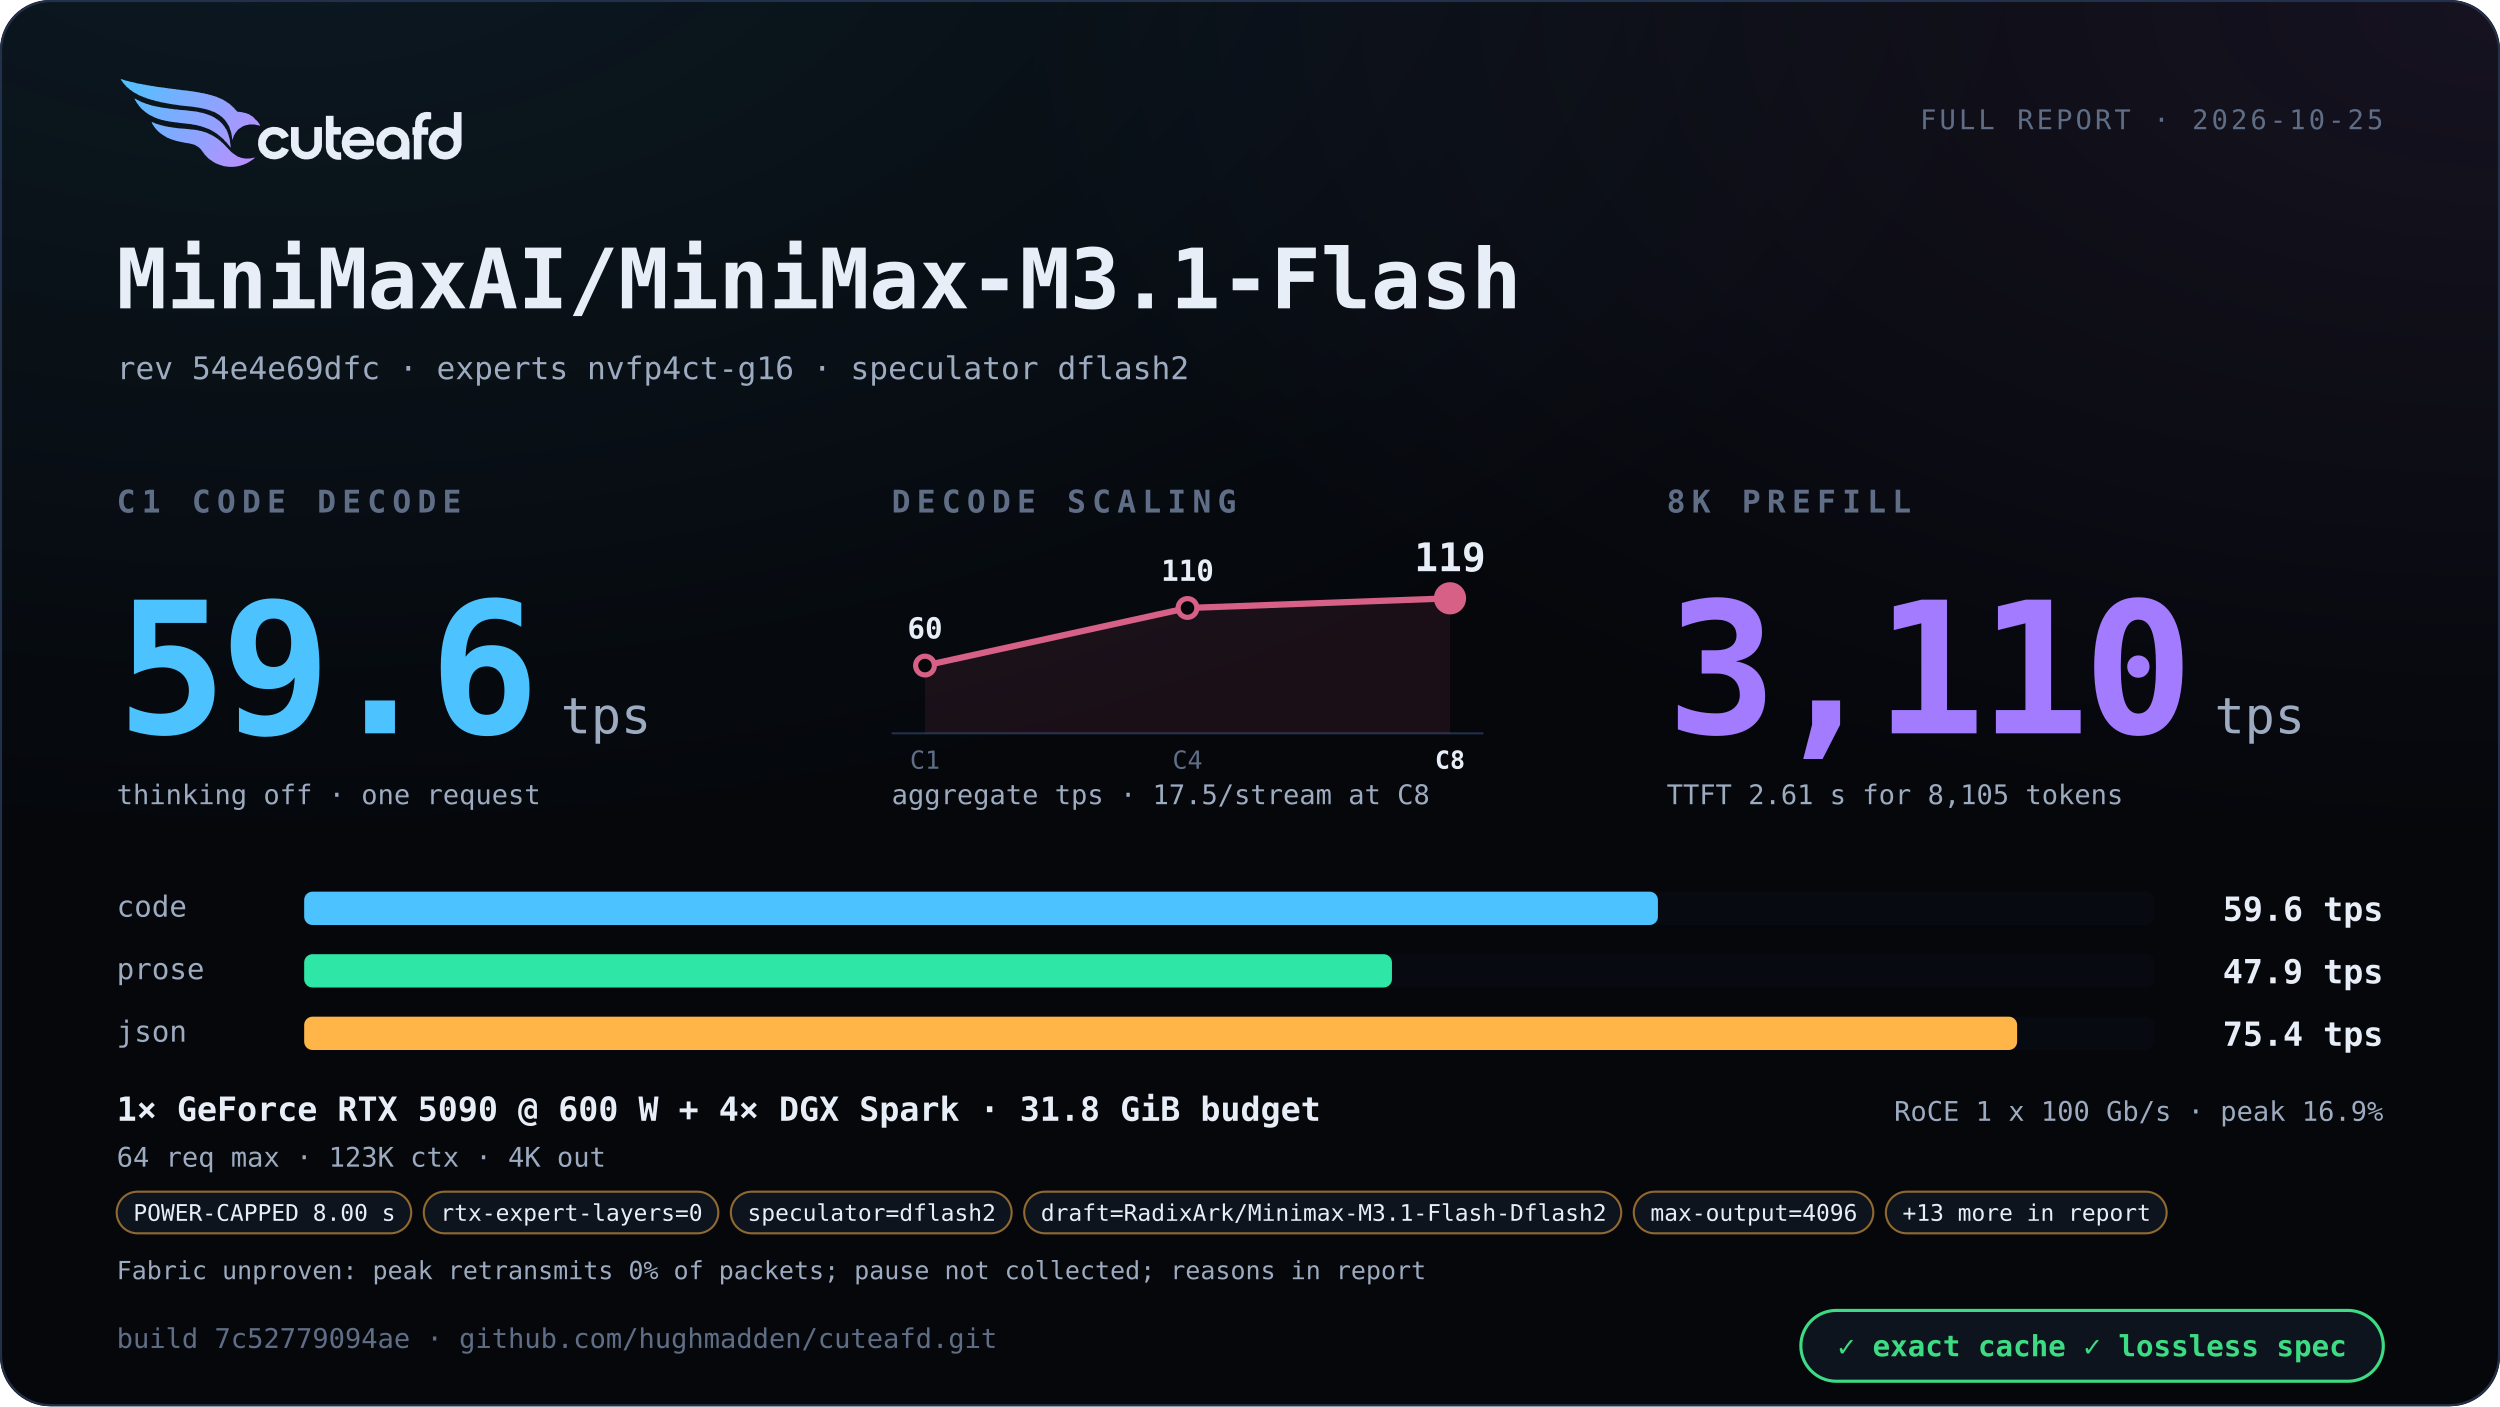
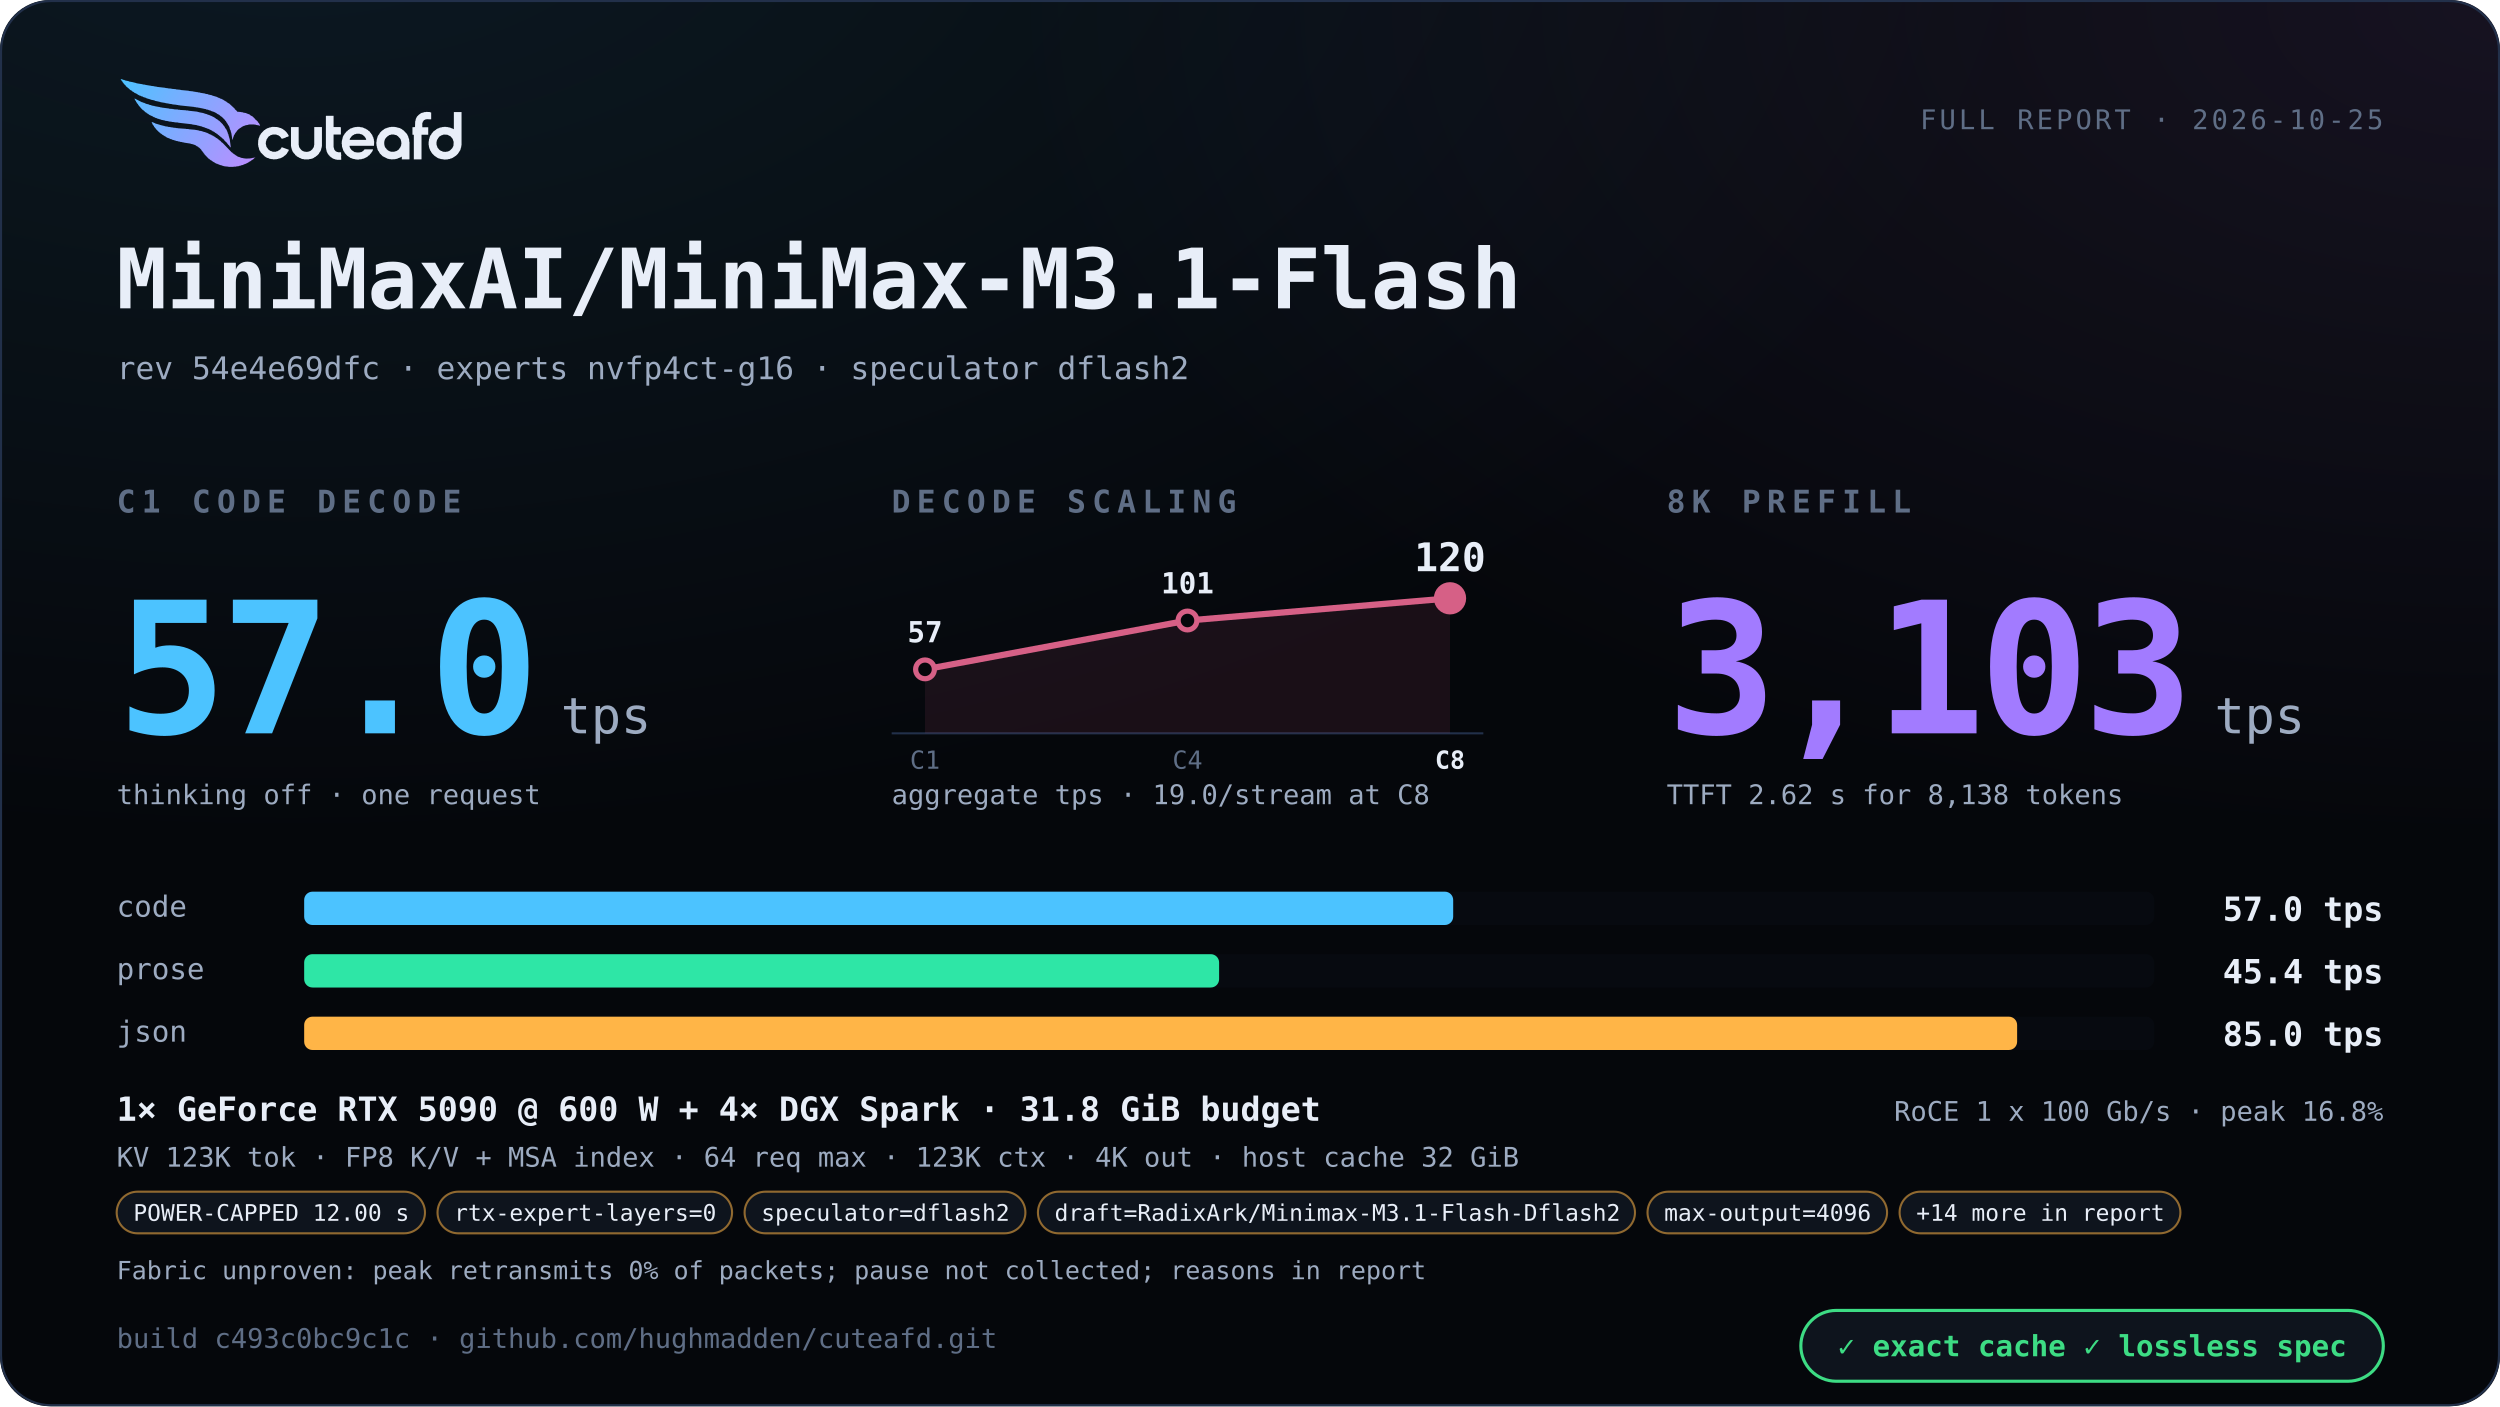
<svg xmlns="http://www.w3.org/2000/svg" width="1200" height="675" viewBox="0 0 1200 675">
  <defs>
    <linearGradient id="accent" x1="0" y1="0" x2="1" y2="0">
      <stop offset="0" stop-color="#4cc3ff" />
      <stop offset="1" stop-color="#c08bff" />
    </linearGradient>
    <pattern id="hazard" width="16" height="16" patternUnits="userSpaceOnUse" patternTransform="rotate(45)">
      <rect width="16" height="16" fill="#120405" />
      <rect width="8" height="16" fill="#ffb547" />
    </pattern>
    <radialGradient id="glow-a" cx="0.12" cy="-0.1" r="0.7">
      <stop offset="0" stop-color="#4cc3ff" stop-opacity="0.10" />
      <stop offset="1" stop-color="#4cc3ff" stop-opacity="0" />
    </radialGradient>
    <radialGradient id="glow-b" cx="1" cy="0" r="0.6">
      <stop offset="0" stop-color="#c08bff" stop-opacity="0.09" />
      <stop offset="1" stop-color="#c08bff" stop-opacity="0" />
    </radialGradient>
  </defs>
  <rect x="0" y="0" width="1200" height="675" rx="24" fill="#05070b" />
  <rect x="0" y="0" width="1200" height="675" rx="24" fill="url(#glow-a)" />
  <rect x="0" y="0" width="1200" height="675" rx="24" fill="url(#glow-b)" />
  <rect x="0.5" y="0.5" width="1199" height="674" rx="24" fill="none" stroke="#22304a" />
  <svg x="56" y="36" width="167.53" height="46" viewBox="81 149 1770 486" preserveAspectRatio="xMinYMid meet">
    <defs>
      <linearGradient id="cuteafd-swift" x1="101" y1="169" x2="808" y2="615" gradientUnits="userSpaceOnUse">
        <stop offset="0" stop-color="#4cc3ff" />
        <stop offset="1" stop-color="#c08bff" />
      </linearGradient>
    </defs>
    <path fill="url(#cuteafd-swift)" fill-rule="evenodd" d="M101 169L115 173 115 174 119 174 125 177 141 180 144 182 166 186 166 187 170 187 170 188 174 188 174 189 178 189 182 191 213 196 213 197 225 198 225 199 230 199 230 200 236 200 236 201 242 201 242 202 248 202 248 203 254 203 254 204 272 206 272 207 278 207 278 208 284 208 284 209 328 214 328 215 334 215 334 216 342 216 342 217 359 218 359 219 382 221 382 222 405 224 405 225 447 229 447 230 468 232 468 233 474 233 474 234 480 234 480 235 486 235 486 236 493 236 493 237 504 238 504 239 529 243 533 245 543 246 546 248 565 252 565 253 589 260 591 262 594 262 598 265 601 265 607 269 610 269 624 276 625 278 631 280 632 282 636 283 641 288 643 288 644 290 652 294 680 320 680 322 690 331 692 335 714 337 714 338 720 338 724 340 737 342 737 343 740 343 742 345 745 345 747 347 750 347 756 350 760 354 770 359 784 373 784 375 788 377 798 387 798 389 803 394 808 404 808 407 804 405 787 402 787 401 780 401 780 400 753 400 753 401 747 401 747 402 734 404 734 405 731 405 729 407 726 407 714 413 713 415 705 419 703 422 701 422 691 432 691 434 687 437 687 439 684 441 684 443 682 444 680 450 678 451 675 457 675 460 673 462 670 475 668 478 662 441 661 441 659 431 655 423 653 414 648 404 646 403 644 397 642 396 641 392 639 391 635 383 631 380 631 378 613 360 611 360 601 351 589 345 588 343 574 336 561 332 559 330 556 330 556 329 553 329 553 328 550 328 544 325 536 324 533 322 521 320 521 319 516 319 516 318 511 318 511 317 506 317 506 316 501 316 501 315 495 315 495 314 482 313 482 312 475 312 475 311 399 303 399 302 392 302 392 301 385 301 385 300 363 298 363 297 347 295 347 294 340 294 340 293 329 292 329 291 304 287 300 285 295 285 295 284 275 280 273 278 253 274 253 273 232 267 230 265 216 261 212 258 206 257 202 254 199 254 187 248 186 246 169 238 168 236 160 232 158 229 150 225 141 216 139 216 133 209 131 209 128 206 128 204 120 197 120 195 115 191 115 189 112 187 110 182 107 180 107 178 105 177ZM172 268L209 287 212 287 214 289 220 290 230 295 243 298 249 301 253 301 256 303 260 303 263 305 273 306 273 307 301 312 301 313 308 313 308 314 347 319 347 320 365 321 365 322 372 322 372 323 392 324 392 325 401 325 401 326 433 328 433 329 444 329 444 330 490 335 494 337 499 337 499 338 521 342 524 344 528 344 528 345 540 348 542 350 551 352 555 355 558 355 578 365 579 367 581 367 582 369 584 369 585 371 593 375 595 378 597 378 599 381 601 381 620 400 620 402 624 405 624 407 627 409 632 419 636 423 642 435 642 438 644 440 645 446 647 448 650 461 651 461 651 465 652 465 652 469 654 472 660 517 652 509 652 507 645 501 645 499 641 496 641 494 627 481 627 479 619 471 617 471 611 464 609 464 605 459 603 459 599 454 597 454 590 447 588 447 587 445 585 445 584 443 582 443 575 437 567 434 566 432 546 422 538 420 536 418 530 417 528 415 525 415 525 414 522 414 522 413 519 413 519 412 516 412 510 409 506 409 506 408 502 408 502 407 498 407 498 406 494 406 494 405 490 405 486 403 464 400 464 399 393 391 393 390 374 389 374 388 360 387 360 386 347 385 347 384 342 384 342 383 326 381 326 380 306 376 303 374 299 374 299 373 287 370 285 368 282 368 282 367 279 367 272 363 267 362 266 360 246 351 245 349 243 349 242 347 234 343 232 340 227 338 217 328 215 328 201 314 201 312 194 306 194 304 191 302 189 297 183 291 182 287 180 286 178 280 176 279 172 271ZM258 387L268 390 270 392 273 392 277 395 295 400 295 401 299 401 302 403 306 403 306 404 310 404 310 405 314 405 314 406 318 406 318 407 322 407 326 409 341 411 341 412 354 413 354 414 366 415 366 416 374 416 374 417 382 417 382 418 390 418 390 419 433 422 433 423 446 423 446 424 481 427 481 428 487 428 487 429 493 429 493 430 497 430 501 432 511 433 514 435 518 435 521 437 531 439 533 441 539 442 554 450 561 452 562 454 572 458 573 460 580 463 581 465 583 465 584 467 592 471 594 474 596 474 599 478 601 478 604 482 606 482 615 492 617 492 665 542 667 542 671 547 673 547 675 550 677 550 678 552 680 552 687 558 691 559 692 561 698 564 704 565 706 567 712 568 712 569 725 571 725 572 734 572 734 573 761 572 761 571 767 571 767 570 780 568 783 566 784 568 782 568 773 577 771 577 769 580 767 580 760 586 756 587 755 589 751 590 750 592 734 600 731 600 727 603 724 603 722 605 712 607 712 608 702 610 702 611 686 613 686 614 674 614 674 615 648 615 648 614 627 612 627 611 623 611 623 610 619 610 616 608 603 605 601 603 598 603 596 601 593 601 591 599 588 599 578 594 577 592 571 590 570 588 568 588 567 586 565 586 564 584 556 580 554 577 552 577 550 574 548 574 526 551 526 549 522 546 522 544 517 539 517 537 513 534 510 528 499 517 497 517 494 513 485 509 484 507 476 503 473 503 471 501 467 501 467 500 456 498 456 497 423 492 423 491 418 491 418 490 412 490 412 489 402 488 402 487 393 486 393 485 381 483 378 481 374 481 374 480 362 477 360 475 354 474 345 469 342 469 332 464 331 462 325 460 324 458 320 457 319 455 311 451 309 448 304 446 300 441 298 441 279 422 279 420 274 416 274 414 271 412 270 408 264 401Z" />
    <path fill="#e8eef8" fill-rule="evenodd" d="M1650 336L1670 337 1670 338 1676 339 1676 373 1675 374 1652 373 1652 374 1648 374 1640 378 1637 381 1637 383 1634 385 1632 392 1631 392 1631 413 1632 414 1661 414 1661 452 1627 452 1627 576 1626 577 1588 577 1588 454 1587 452 1581 452 1581 414 1594 413 1595 383 1596 383 1598 372 1604 360 1616 348 1618 348 1622 344 1628 341 1634 340 1634 339 1638 339 1642 337 1650 337ZM1791 337L1830 337 1830 506 1829 506 1828 517 1827 517 1824 529 1822 533 1820 534 1819 538 1817 539 1817 541 1815 542 1815 544 1813 545 1813 547 1801 559 1799 559 1798 561 1796 561 1794 564 1790 565 1789 567 1779 572 1776 572 1770 575 1761 576 1761 577 1740 578 1740 577 1723 575 1723 574 1714 572 1704 567 1703 565 1698 563 1696 560 1694 560 1680 546 1680 544 1677 542 1674 535 1672 534 1670 527 1668 525 1666 516 1665 516 1664 505 1663 505 1663 486 1664 486 1665 474 1666 474 1669 462 1673 454 1675 453 1679 445 1683 442 1683 440 1690 433 1692 433 1695 429 1697 429 1704 423 1712 419 1715 419 1719 416 1731 414 1731 413 1739 413 1739 412 1753 412 1753 413 1761 413 1761 414 1770 415 1770 416 1776 417 1778 419 1781 419 1791 424ZM1143 356L1181 356 1181 413 1217 413 1217 416 1218 416 1218 450 1217 451 1181 451 1181 515 1182 515 1182 520 1183 520 1185 528 1192 536 1194 536 1197 539 1204 540 1204 541 1219 541 1219 553 1220 553 1220 561 1219 561 1220 578 1219 579 1197 579 1197 578 1188 577 1186 575 1183 575 1173 570 1172 568 1167 566 1164 562 1162 562 1161 559 1156 555 1156 553 1153 551 1146 537 1144 526 1143 526 1143 519 1142 519 1142 357ZM870 412L897 413 897 414 901 414 901 415 905 415 907 417 913 418 925 424 930 429 932 429 944 441 944 443 947 445 947 447 949 448 954 458 954 460 951 460 947 463 941 464 937 467 934 467 934 468 918 473 917 470 914 468 914 466 906 458 904 458 903 456 899 454 896 454 890 451 871 451 871 452 862 454 856 459 854 459 849 464 849 466 846 468 844 473 842 474 839 485 838 485 838 492 837 492 837 498 838 498 838 504 839 504 840 511 843 517 845 518 845 520 848 522 848 524 854 530 856 530 857 532 863 535 866 535 872 538 889 538 889 537 898 535 901 532 905 531 907 528 909 528 913 524 913 522 915 521 918 515 954 528 953 533 951 537 949 538 948 542 946 543 944 548 934 558 932 558 926 564 912 571 899 574 899 575 894 575 894 576 874 577 874 576 861 575 861 574 857 574 849 570 846 570 836 565 835 563 833 563 811 541 810 537 808 536 804 528 801 515 800 515 800 511 799 511 799 504 798 504 799 478 800 478 801 470 805 462 805 459 807 455 809 454 810 450 812 449 812 447 829 429 834 427 836 424 848 418 851 418 853 416 864 414 864 413 870 413ZM1298 412L1314 412 1314 413 1329 415 1339 420 1342 420 1345 423 1352 426 1353 428 1355 428 1359 433 1361 433 1366 438 1366 440 1371 444 1371 446 1377 453 1379 460 1382 464 1384 473 1385 473 1386 485 1387 485 1386 508 1262 508 1262 512 1263 512 1263 515 1267 523 1270 525 1270 527 1275 532 1277 532 1278 534 1280 534 1281 536 1283 536 1284 538 1288 540 1297 541 1297 542 1313 542 1313 541 1321 540 1327 537 1328 535 1330 535 1337 528 1337 526 1381 526 1380 531 1376 539 1372 543 1372 545 1365 551 1365 553 1361 557 1359 557 1352 564 1334 573 1324 575 1324 576 1310 577 1310 578 1297 578 1297 577 1290 577 1290 576 1278 574 1278 573 1275 573 1273 571 1270 571 1264 568 1263 566 1259 565 1254 560 1252 560 1238 545 1238 543 1236 542 1235 538 1233 537 1229 529 1229 526 1227 524 1227 520 1224 514 1223 499 1222 499 1223 482 1224 482 1224 477 1225 477 1228 463 1233 453 1235 452 1236 448 1243 441 1243 439 1247 435 1249 435 1255 428 1257 428 1258 426 1260 426 1261 424 1263 424 1264 422 1270 419 1273 419 1281 415 1285 415 1289 413 1298 413ZM1472 412L1491 412 1491 413 1498 413 1498 414 1503 414 1503 415 1516 418 1528 424 1533 429 1535 429 1553 448 1560 462 1560 465 1561 465 1561 468 1564 474 1565 488 1566 488 1566 576 1565 577 1527 577 1527 564 1526 563 1518 568 1515 568 1514 570 1511 570 1503 574 1495 575 1495 576 1472 577 1472 576 1464 576 1464 575 1456 574 1430 561 1415 546 1410 536 1408 535 1404 527 1402 518 1401 518 1400 509 1399 509 1399 501 1398 501 1398 488 1399 488 1400 475 1401 475 1401 471 1402 471 1404 462 1408 454 1410 453 1410 451 1412 450 1416 442 1428 430 1430 430 1432 427 1434 427 1438 423 1446 419 1449 419 1451 417 1457 416 1457 415 1461 415 1465 413 1472 413ZM965 413L1004 413 1004 504 1005 504 1005 510 1006 510 1006 513 1009 519 1019 531 1021 531 1022 533 1028 536 1031 536 1034 538 1041 538 1041 539 1053 538 1053 537 1056 537 1056 536 1059 536 1065 533 1075 524 1076 520 1078 519 1081 513 1082 505 1083 505 1083 413 1122 413 1122 511 1121 511 1121 517 1120 517 1117 530 1112 540 1110 541 1106 549 1096 559 1094 559 1091 563 1084 566 1083 568 1073 573 1070 573 1070 574 1056 576 1056 577 1031 577 1031 576 1021 575 1011 570 1008 570 1007 568 995 562 991 557 989 557 986 554 986 552 977 543 977 541 975 540 971 532 971 529 969 527 967 517 966 517 966 511 965 511ZM1263 478L1346 478 1346 474 1342 466 1340 465 1340 463 1329 453 1323 450 1314 448 1314 447 1296 447 1296 448 1286 450 1283 453 1279 454 1277 457 1275 457 1272 460 1272 462 1269 464 1269 466 1266 468 1263 474ZM1524 499L1525 499 1524 485 1523 485 1523 481 1522 481 1522 478 1519 472 1506 458 1504 458 1503 456 1499 454 1489 452 1489 451 1472 451 1472 452 1463 454 1457 459 1455 459 1452 463 1449 464 1449 466 1444 471 1440 479 1439 486 1438 486 1438 502 1439 502 1439 507 1440 507 1440 510 1444 518 1450 524 1450 526 1454 528 1456 531 1468 537 1472 537 1472 538 1489 538 1489 537 1493 537 1493 536 1496 536 1496 535 1499 535 1505 532 1507 529 1509 529 1513 525 1513 523 1517 520 1517 518 1521 514 1521 511 1524 505ZM1703 503L1704 503 1704 507 1705 507 1708 517 1719 530 1721 530 1725 534 1728 534 1736 538 1752 539 1752 538 1761 537 1771 532 1783 520 1789 508 1790 487 1789 487 1789 483 1788 483 1785 473 1774 460 1758 452 1739 451 1739 452 1735 452 1735 453 1725 456 1724 458 1719 460 1714 465 1714 467 1711 469 1711 471 1707 475 1707 478 1705 480 1704 487 1703 487Z" />
  </svg>
  <text x="1144" y="62" font-family="ui-monospace, 'SF Mono', 'JetBrains Mono', 'Cascadia Mono', Menlo, Consolas, 'DejaVu Sans Mono', monospace" font-size="13" fill="#5f6e86" text-anchor="end" letter-spacing="1.5">FULL REPORT · 2026-10-25</text>
  <text x="56" y="148" font-family="ui-monospace, 'SF Mono', 'JetBrains Mono', 'Cascadia Mono', Menlo, Consolas, 'DejaVu Sans Mono', monospace" font-size="40" fill="#e8eef8" font-weight="700">MiniMaxAI/MiniMax-M3.1-Flash</text>
  <text x="56" y="182" font-family="ui-monospace, 'SF Mono', 'JetBrains Mono', 'Cascadia Mono', Menlo, Consolas, 'DejaVu Sans Mono', monospace" font-size="15" fill="#9dabc1">rev 54e4e69dfc · experts nvfp4ct-g16 · speculator dflash2</text>
  <text x="56" y="246" font-family="ui-monospace, 'SF Mono', 'JetBrains Mono', 'Cascadia Mono', Menlo, Consolas, 'DejaVu Sans Mono', monospace" font-size="15" fill="#5f6e86" font-weight="600" letter-spacing="3">C1 CODE DECODE</text>
-   <text x="56" y="352" font-family="ui-monospace, 'SF Mono', 'JetBrains Mono', 'Cascadia Mono', Menlo, Consolas, 'DejaVu Sans Mono', monospace" font-size="88" fill="#4cc3ff" font-weight="700" letter-spacing="-3">59.6</text>
+   <text x="56" y="352" font-family="ui-monospace, 'SF Mono', 'JetBrains Mono', 'Cascadia Mono', Menlo, Consolas, 'DejaVu Sans Mono', monospace" font-size="88" fill="#4cc3ff" font-weight="700" letter-spacing="-3">57.0</text>
  <text x="269.2" y="352" font-family="ui-monospace, 'SF Mono', 'JetBrains Mono', 'Cascadia Mono', Menlo, Consolas, 'DejaVu Sans Mono', monospace" font-size="24" fill="#9dabc1">tps</text>
  <text x="56" y="386" font-family="ui-monospace, 'SF Mono', 'JetBrains Mono', 'Cascadia Mono', Menlo, Consolas, 'DejaVu Sans Mono', monospace" font-size="13" fill="#9dabc1">thinking off · one request</text>
  <text x="428" y="246" font-family="ui-monospace, 'SF Mono', 'JetBrains Mono', 'Cascadia Mono', Menlo, Consolas, 'DejaVu Sans Mono', monospace" font-size="15" fill="#5f6e86" font-weight="600" letter-spacing="3">DECODE SCALING</text>
  <line x1="428" y1="352" x2="712" y2="352" stroke="#22304a" stroke-width="1" />
  <text x="444" y="369" font-family="ui-monospace, 'SF Mono', 'JetBrains Mono', 'Cascadia Mono', Menlo, Consolas, 'DejaVu Sans Mono', monospace" font-size="12" fill="#5f6e86" text-anchor="middle">C1</text>
  <text x="570" y="369" font-family="ui-monospace, 'SF Mono', 'JetBrains Mono', 'Cascadia Mono', Menlo, Consolas, 'DejaVu Sans Mono', monospace" font-size="12" fill="#5f6e86" text-anchor="middle">C4</text>
  <text x="696" y="369" font-family="ui-monospace, 'SF Mono', 'JetBrains Mono', 'Cascadia Mono', Menlo, Consolas, 'DejaVu Sans Mono', monospace" font-size="12" fill="#e8eef8" font-weight="700" text-anchor="middle">C8</text>
-   <path d="M444,319.468 L570,291.826 L696,287.185 L696,352 L444,352 Z" fill="#d66086" fill-opacity="0.10" />
-   <path d="M444,319.468 L570,291.826 L696,287.185" fill="none" stroke="#d66086" stroke-width="3" stroke-linejoin="round" stroke-linecap="round" />
-   <g aria-label="C1: 59.6 aggregate tps, 59.6 median tps per request">
-     <circle cx="444" cy="319.468" r="4.5" fill="#05070b" stroke="#d66086" stroke-width="2.5" />
-     <text x="444" y="306.47" font-family="ui-monospace, 'SF Mono', 'JetBrains Mono', 'Cascadia Mono', Menlo, Consolas, 'DejaVu Sans Mono', monospace" font-size="14" fill="#e8eef8" font-weight="700" text-anchor="middle">60</text>
+   <path d="M444,321.3 L570,297.841 L696,287.185 L696,352 L444,352 Z" fill="#d66086" fill-opacity="0.10" />
+   <path d="M444,321.3 L570,297.841 L696,287.185" fill="none" stroke="#d66086" stroke-width="3" stroke-linejoin="round" stroke-linecap="round" />
+   <g aria-label="C1: 57.0 aggregate tps, 57.0 median tps per request">
+     <circle cx="444" cy="321.3" r="4.5" fill="#05070b" stroke="#d66086" stroke-width="2.5" />
+     <text x="444" y="308.3" font-family="ui-monospace, 'SF Mono', 'JetBrains Mono', 'Cascadia Mono', Menlo, Consolas, 'DejaVu Sans Mono', monospace" font-size="14" fill="#e8eef8" font-weight="700" text-anchor="middle">57</text>
  </g>
-   <g aria-label="C4: 110 aggregate tps, 30.6 median tps per request">
-     <circle cx="570" cy="291.826" r="4.5" fill="#05070b" stroke="#d66086" stroke-width="2.5" />
-     <text x="570" y="278.83" font-family="ui-monospace, 'SF Mono', 'JetBrains Mono', 'Cascadia Mono', Menlo, Consolas, 'DejaVu Sans Mono', monospace" font-size="14" fill="#e8eef8" font-weight="700" text-anchor="middle">110</text>
+   <g aria-label="C4: 101 aggregate tps, 28.4 median tps per request">
+     <circle cx="570" cy="297.841" r="4.5" fill="#05070b" stroke="#d66086" stroke-width="2.5" />
+     <text x="570" y="284.84" font-family="ui-monospace, 'SF Mono', 'JetBrains Mono', 'Cascadia Mono', Menlo, Consolas, 'DejaVu Sans Mono', monospace" font-size="14" fill="#e8eef8" font-weight="700" text-anchor="middle">101</text>
  </g>
-   <g aria-label="C8: 119 aggregate tps, 17.5 median tps per request">
+   <g aria-label="C8: 120 aggregate tps, 19.0 median tps per request">
    <circle cx="696" cy="287.185" r="6.5" fill="#d66086" stroke="#d66086" stroke-width="2.5" />
-     <text x="696" y="274.19" font-family="ui-monospace, 'SF Mono', 'JetBrains Mono', 'Cascadia Mono', Menlo, Consolas, 'DejaVu Sans Mono', monospace" font-size="19" fill="#e8eef8" font-weight="700" text-anchor="middle">119</text>
+     <text x="696" y="274.19" font-family="ui-monospace, 'SF Mono', 'JetBrains Mono', 'Cascadia Mono', Menlo, Consolas, 'DejaVu Sans Mono', monospace" font-size="19" fill="#e8eef8" font-weight="700" text-anchor="middle">120</text>
  </g>
-   <text x="428" y="386" font-family="ui-monospace, 'SF Mono', 'JetBrains Mono', 'Cascadia Mono', Menlo, Consolas, 'DejaVu Sans Mono', monospace" font-size="13" fill="#9dabc1">aggregate tps · 17.5/stream at C8</text>
+   <text x="428" y="386" font-family="ui-monospace, 'SF Mono', 'JetBrains Mono', 'Cascadia Mono', Menlo, Consolas, 'DejaVu Sans Mono', monospace" font-size="13" fill="#9dabc1">aggregate tps · 19.0/stream at C8</text>
  <text x="800" y="246" font-family="ui-monospace, 'SF Mono', 'JetBrains Mono', 'Cascadia Mono', Menlo, Consolas, 'DejaVu Sans Mono', monospace" font-size="15" fill="#5f6e86" font-weight="600" letter-spacing="3">8K PREFILL</text>
-   <text x="800" y="352" font-family="ui-monospace, 'SF Mono', 'JetBrains Mono', 'Cascadia Mono', Menlo, Consolas, 'DejaVu Sans Mono', monospace" font-size="88" fill="#a27bff" font-weight="700" letter-spacing="-3">3,110</text>
+   <text x="800" y="352" font-family="ui-monospace, 'SF Mono', 'JetBrains Mono', 'Cascadia Mono', Menlo, Consolas, 'DejaVu Sans Mono', monospace" font-size="88" fill="#a27bff" font-weight="700" letter-spacing="-3">3,103</text>
  <text x="1063" y="352" font-family="ui-monospace, 'SF Mono', 'JetBrains Mono', 'Cascadia Mono', Menlo, Consolas, 'DejaVu Sans Mono', monospace" font-size="24" fill="#9dabc1">tps</text>
-   <text x="800" y="386" font-family="ui-monospace, 'SF Mono', 'JetBrains Mono', 'Cascadia Mono', Menlo, Consolas, 'DejaVu Sans Mono', monospace" font-size="13" fill="#9dabc1">TTFT 2.61 s for 8,105 tokens</text>
+   <text x="800" y="386" font-family="ui-monospace, 'SF Mono', 'JetBrains Mono', 'Cascadia Mono', Menlo, Consolas, 'DejaVu Sans Mono', monospace" font-size="13" fill="#9dabc1">TTFT 2.62 s for 8,138 tokens</text>
  <text x="56" y="440" font-family="ui-monospace, 'SF Mono', 'JetBrains Mono', 'Cascadia Mono', Menlo, Consolas, 'DejaVu Sans Mono', monospace" font-size="14" fill="#9dabc1">code</text>
  <rect x="146" y="428" width="888" height="16" rx="4" fill="#070a10" />
-   <rect x="146" y="428" width="649.8" height="16" rx="4" fill="#4cc3ff" opacity="1" />
-   <text x="1144" y="442" font-family="ui-monospace, 'SF Mono', 'JetBrains Mono', 'Cascadia Mono', Menlo, Consolas, 'DejaVu Sans Mono', monospace" font-size="16" fill="#e8eef8" font-weight="700" text-anchor="end">59.6 tps</text>
+   <rect x="146" y="428" width="551.53" height="16" rx="4" fill="#4cc3ff" opacity="1" />
+   <text x="1144" y="442" font-family="ui-monospace, 'SF Mono', 'JetBrains Mono', 'Cascadia Mono', Menlo, Consolas, 'DejaVu Sans Mono', monospace" font-size="16" fill="#e8eef8" font-weight="700" text-anchor="end">57.0 tps</text>
  <text x="56" y="470" font-family="ui-monospace, 'SF Mono', 'JetBrains Mono', 'Cascadia Mono', Menlo, Consolas, 'DejaVu Sans Mono', monospace" font-size="14" fill="#9dabc1">prose</text>
  <rect x="146" y="458" width="888" height="16" rx="4" fill="#070a10" />
-   <rect x="146" y="458" width="522.14" height="16" rx="4" fill="#2ee6a6" opacity="1" />
-   <text x="1144" y="472" font-family="ui-monospace, 'SF Mono', 'JetBrains Mono', 'Cascadia Mono', Menlo, Consolas, 'DejaVu Sans Mono', monospace" font-size="16" fill="#e8eef8" font-weight="700" text-anchor="end">47.9 tps</text>
+   <rect x="146" y="458" width="439.17" height="16" rx="4" fill="#2ee6a6" opacity="1" />
+   <text x="1144" y="472" font-family="ui-monospace, 'SF Mono', 'JetBrains Mono', 'Cascadia Mono', Menlo, Consolas, 'DejaVu Sans Mono', monospace" font-size="16" fill="#e8eef8" font-weight="700" text-anchor="end">45.4 tps</text>
  <text x="56" y="500" font-family="ui-monospace, 'SF Mono', 'JetBrains Mono', 'Cascadia Mono', Menlo, Consolas, 'DejaVu Sans Mono', monospace" font-size="14" fill="#9dabc1">json</text>
  <rect x="146" y="488" width="888" height="16" rx="4" fill="#070a10" />
  <rect x="146" y="488" width="822.22" height="16" rx="4" fill="#ffb547" opacity="1" />
-   <text x="1144" y="502" font-family="ui-monospace, 'SF Mono', 'JetBrains Mono', 'Cascadia Mono', Menlo, Consolas, 'DejaVu Sans Mono', monospace" font-size="16" fill="#e8eef8" font-weight="700" text-anchor="end">75.4 tps</text>
+   <text x="1144" y="502" font-family="ui-monospace, 'SF Mono', 'JetBrains Mono', 'Cascadia Mono', Menlo, Consolas, 'DejaVu Sans Mono', monospace" font-size="16" fill="#e8eef8" font-weight="700" text-anchor="end">85.0 tps</text>
  <text x="56" y="538" font-family="ui-monospace, 'SF Mono', 'JetBrains Mono', 'Cascadia Mono', Menlo, Consolas, 'DejaVu Sans Mono', monospace" font-size="16" fill="#e8eef8" font-weight="600">1× GeForce RTX 5090 @ 600 W + 4× DGX Spark · 31.8 GiB budget</text>
-   <text x="1144" y="538" font-family="ui-monospace, 'SF Mono', 'JetBrains Mono', 'Cascadia Mono', Menlo, Consolas, 'DejaVu Sans Mono', monospace" font-size="13" fill="#9dabc1" text-anchor="end">RoCE 1 x 100 Gb/s · peak 16.9%</text>
-   <text x="56" y="560" font-family="ui-monospace, 'SF Mono', 'JetBrains Mono', 'Cascadia Mono', Menlo, Consolas, 'DejaVu Sans Mono', monospace" font-size="13" fill="#9dabc1">64 req max · 123K ctx · 4K out</text>
-   <rect x="56" y="572" width="141.4" height="20" rx="10" fill="#0e141d" stroke="#ffb547" stroke-opacity="0.55" />
-   <text x="64" y="586" font-family="ui-monospace, 'SF Mono', 'JetBrains Mono', 'Cascadia Mono', Menlo, Consolas, 'DejaVu Sans Mono', monospace" font-size="11" fill="#e8eef8">POWER-CAPPED 8.00 s</text>
-   <rect x="203.4" y="572" width="141.4" height="20" rx="10" fill="#0e141d" stroke="#ffb547" stroke-opacity="0.55" />
-   <text x="211.4" y="586" font-family="ui-monospace, 'SF Mono', 'JetBrains Mono', 'Cascadia Mono', Menlo, Consolas, 'DejaVu Sans Mono', monospace" font-size="11" fill="#e8eef8">rtx-expert-layers=0</text>
-   <rect x="350.8" y="572" width="134.8" height="20" rx="10" fill="#0e141d" stroke="#ffb547" stroke-opacity="0.55" />
-   <text x="358.8" y="586" font-family="ui-monospace, 'SF Mono', 'JetBrains Mono', 'Cascadia Mono', Menlo, Consolas, 'DejaVu Sans Mono', monospace" font-size="11" fill="#e8eef8">speculator=dflash2</text>
-   <rect x="491.6" y="572" width="286.6" height="20" rx="10" fill="#0e141d" stroke="#ffb547" stroke-opacity="0.55" />
-   <text x="499.6" y="586" font-family="ui-monospace, 'SF Mono', 'JetBrains Mono', 'Cascadia Mono', Menlo, Consolas, 'DejaVu Sans Mono', monospace" font-size="11" fill="#e8eef8">draft=RadixArk/Minimax-M3.1-Flash-Dflash2</text>
-   <rect x="784.2" y="572" width="115" height="20" rx="10" fill="#0e141d" stroke="#ffb547" stroke-opacity="0.55" />
-   <text x="792.2" y="586" font-family="ui-monospace, 'SF Mono', 'JetBrains Mono', 'Cascadia Mono', Menlo, Consolas, 'DejaVu Sans Mono', monospace" font-size="11" fill="#e8eef8">max-output=4096</text>
-   <rect x="905.2" y="572" width="134.8" height="20" rx="10" fill="#0e141d" stroke="#ffb547" stroke-opacity="0.55" />
-   <text x="913.2" y="586" font-family="ui-monospace, 'SF Mono', 'JetBrains Mono', 'Cascadia Mono', Menlo, Consolas, 'DejaVu Sans Mono', monospace" font-size="11" fill="#e8eef8">+13 more in report</text>
+   <text x="1144" y="538" font-family="ui-monospace, 'SF Mono', 'JetBrains Mono', 'Cascadia Mono', Menlo, Consolas, 'DejaVu Sans Mono', monospace" font-size="13" fill="#9dabc1" text-anchor="end">RoCE 1 x 100 Gb/s · peak 16.8%</text>
+   <text x="56" y="560" font-family="ui-monospace, 'SF Mono', 'JetBrains Mono', 'Cascadia Mono', Menlo, Consolas, 'DejaVu Sans Mono', monospace" font-size="13" fill="#9dabc1">KV 123K tok · FP8 K/V + MSA index · 64 req max · 123K ctx · 4K out · host cache 32 GiB</text>
+   <rect x="56" y="572" width="148" height="20" rx="10" fill="#0e141d" stroke="#ffb547" stroke-opacity="0.55" />
+   <text x="64" y="586" font-family="ui-monospace, 'SF Mono', 'JetBrains Mono', 'Cascadia Mono', Menlo, Consolas, 'DejaVu Sans Mono', monospace" font-size="11" fill="#e8eef8">POWER-CAPPED 12.00 s</text>
+   <rect x="210" y="572" width="141.4" height="20" rx="10" fill="#0e141d" stroke="#ffb547" stroke-opacity="0.55" />
+   <text x="218" y="586" font-family="ui-monospace, 'SF Mono', 'JetBrains Mono', 'Cascadia Mono', Menlo, Consolas, 'DejaVu Sans Mono', monospace" font-size="11" fill="#e8eef8">rtx-expert-layers=0</text>
+   <rect x="357.4" y="572" width="134.8" height="20" rx="10" fill="#0e141d" stroke="#ffb547" stroke-opacity="0.55" />
+   <text x="365.4" y="586" font-family="ui-monospace, 'SF Mono', 'JetBrains Mono', 'Cascadia Mono', Menlo, Consolas, 'DejaVu Sans Mono', monospace" font-size="11" fill="#e8eef8">speculator=dflash2</text>
+   <rect x="498.2" y="572" width="286.6" height="20" rx="10" fill="#0e141d" stroke="#ffb547" stroke-opacity="0.55" />
+   <text x="506.2" y="586" font-family="ui-monospace, 'SF Mono', 'JetBrains Mono', 'Cascadia Mono', Menlo, Consolas, 'DejaVu Sans Mono', monospace" font-size="11" fill="#e8eef8">draft=RadixArk/Minimax-M3.1-Flash-Dflash2</text>
+   <rect x="790.8" y="572" width="115" height="20" rx="10" fill="#0e141d" stroke="#ffb547" stroke-opacity="0.55" />
+   <text x="798.8" y="586" font-family="ui-monospace, 'SF Mono', 'JetBrains Mono', 'Cascadia Mono', Menlo, Consolas, 'DejaVu Sans Mono', monospace" font-size="11" fill="#e8eef8">max-output=4096</text>
+   <rect x="911.8" y="572" width="134.8" height="20" rx="10" fill="#0e141d" stroke="#ffb547" stroke-opacity="0.55" />
+   <text x="919.8" y="586" font-family="ui-monospace, 'SF Mono', 'JetBrains Mono', 'Cascadia Mono', Menlo, Consolas, 'DejaVu Sans Mono', monospace" font-size="11" fill="#e8eef8">+14 more in report</text>
  <text x="56" y="614" font-family="ui-monospace, 'SF Mono', 'JetBrains Mono', 'Cascadia Mono', Menlo, Consolas, 'DejaVu Sans Mono', monospace" font-size="12" fill="#9dabc1">Fabric unproven: peak retransmits 0% of packets; pause not collected; reasons in report</text>
-   <text x="56" y="647" font-family="ui-monospace, 'SF Mono', 'JetBrains Mono', 'Cascadia Mono', Menlo, Consolas, 'DejaVu Sans Mono', monospace" font-size="13" fill="#5f6e86">build 7c52779094ae · github.com/hughmadden/cuteafd.git</text>
+   <text x="56" y="647" font-family="ui-monospace, 'SF Mono', 'JetBrains Mono', 'Cascadia Mono', Menlo, Consolas, 'DejaVu Sans Mono', monospace" font-size="13" fill="#5f6e86">build c493c0bc9c1c · github.com/hughmadden/cuteafd.git</text>
  <rect x="864.4" y="629" width="279.6" height="34" rx="17" fill="#0e141d" stroke="#3ddc84" stroke-width="1.5" />
  <text x="1004.2" y="651" font-family="ui-monospace, 'SF Mono', 'JetBrains Mono', 'Cascadia Mono', Menlo, Consolas, 'DejaVu Sans Mono', monospace" font-size="14" fill="#3ddc84" font-weight="600" text-anchor="middle">✓ exact cache ✓ lossless spec</text>
</svg>
